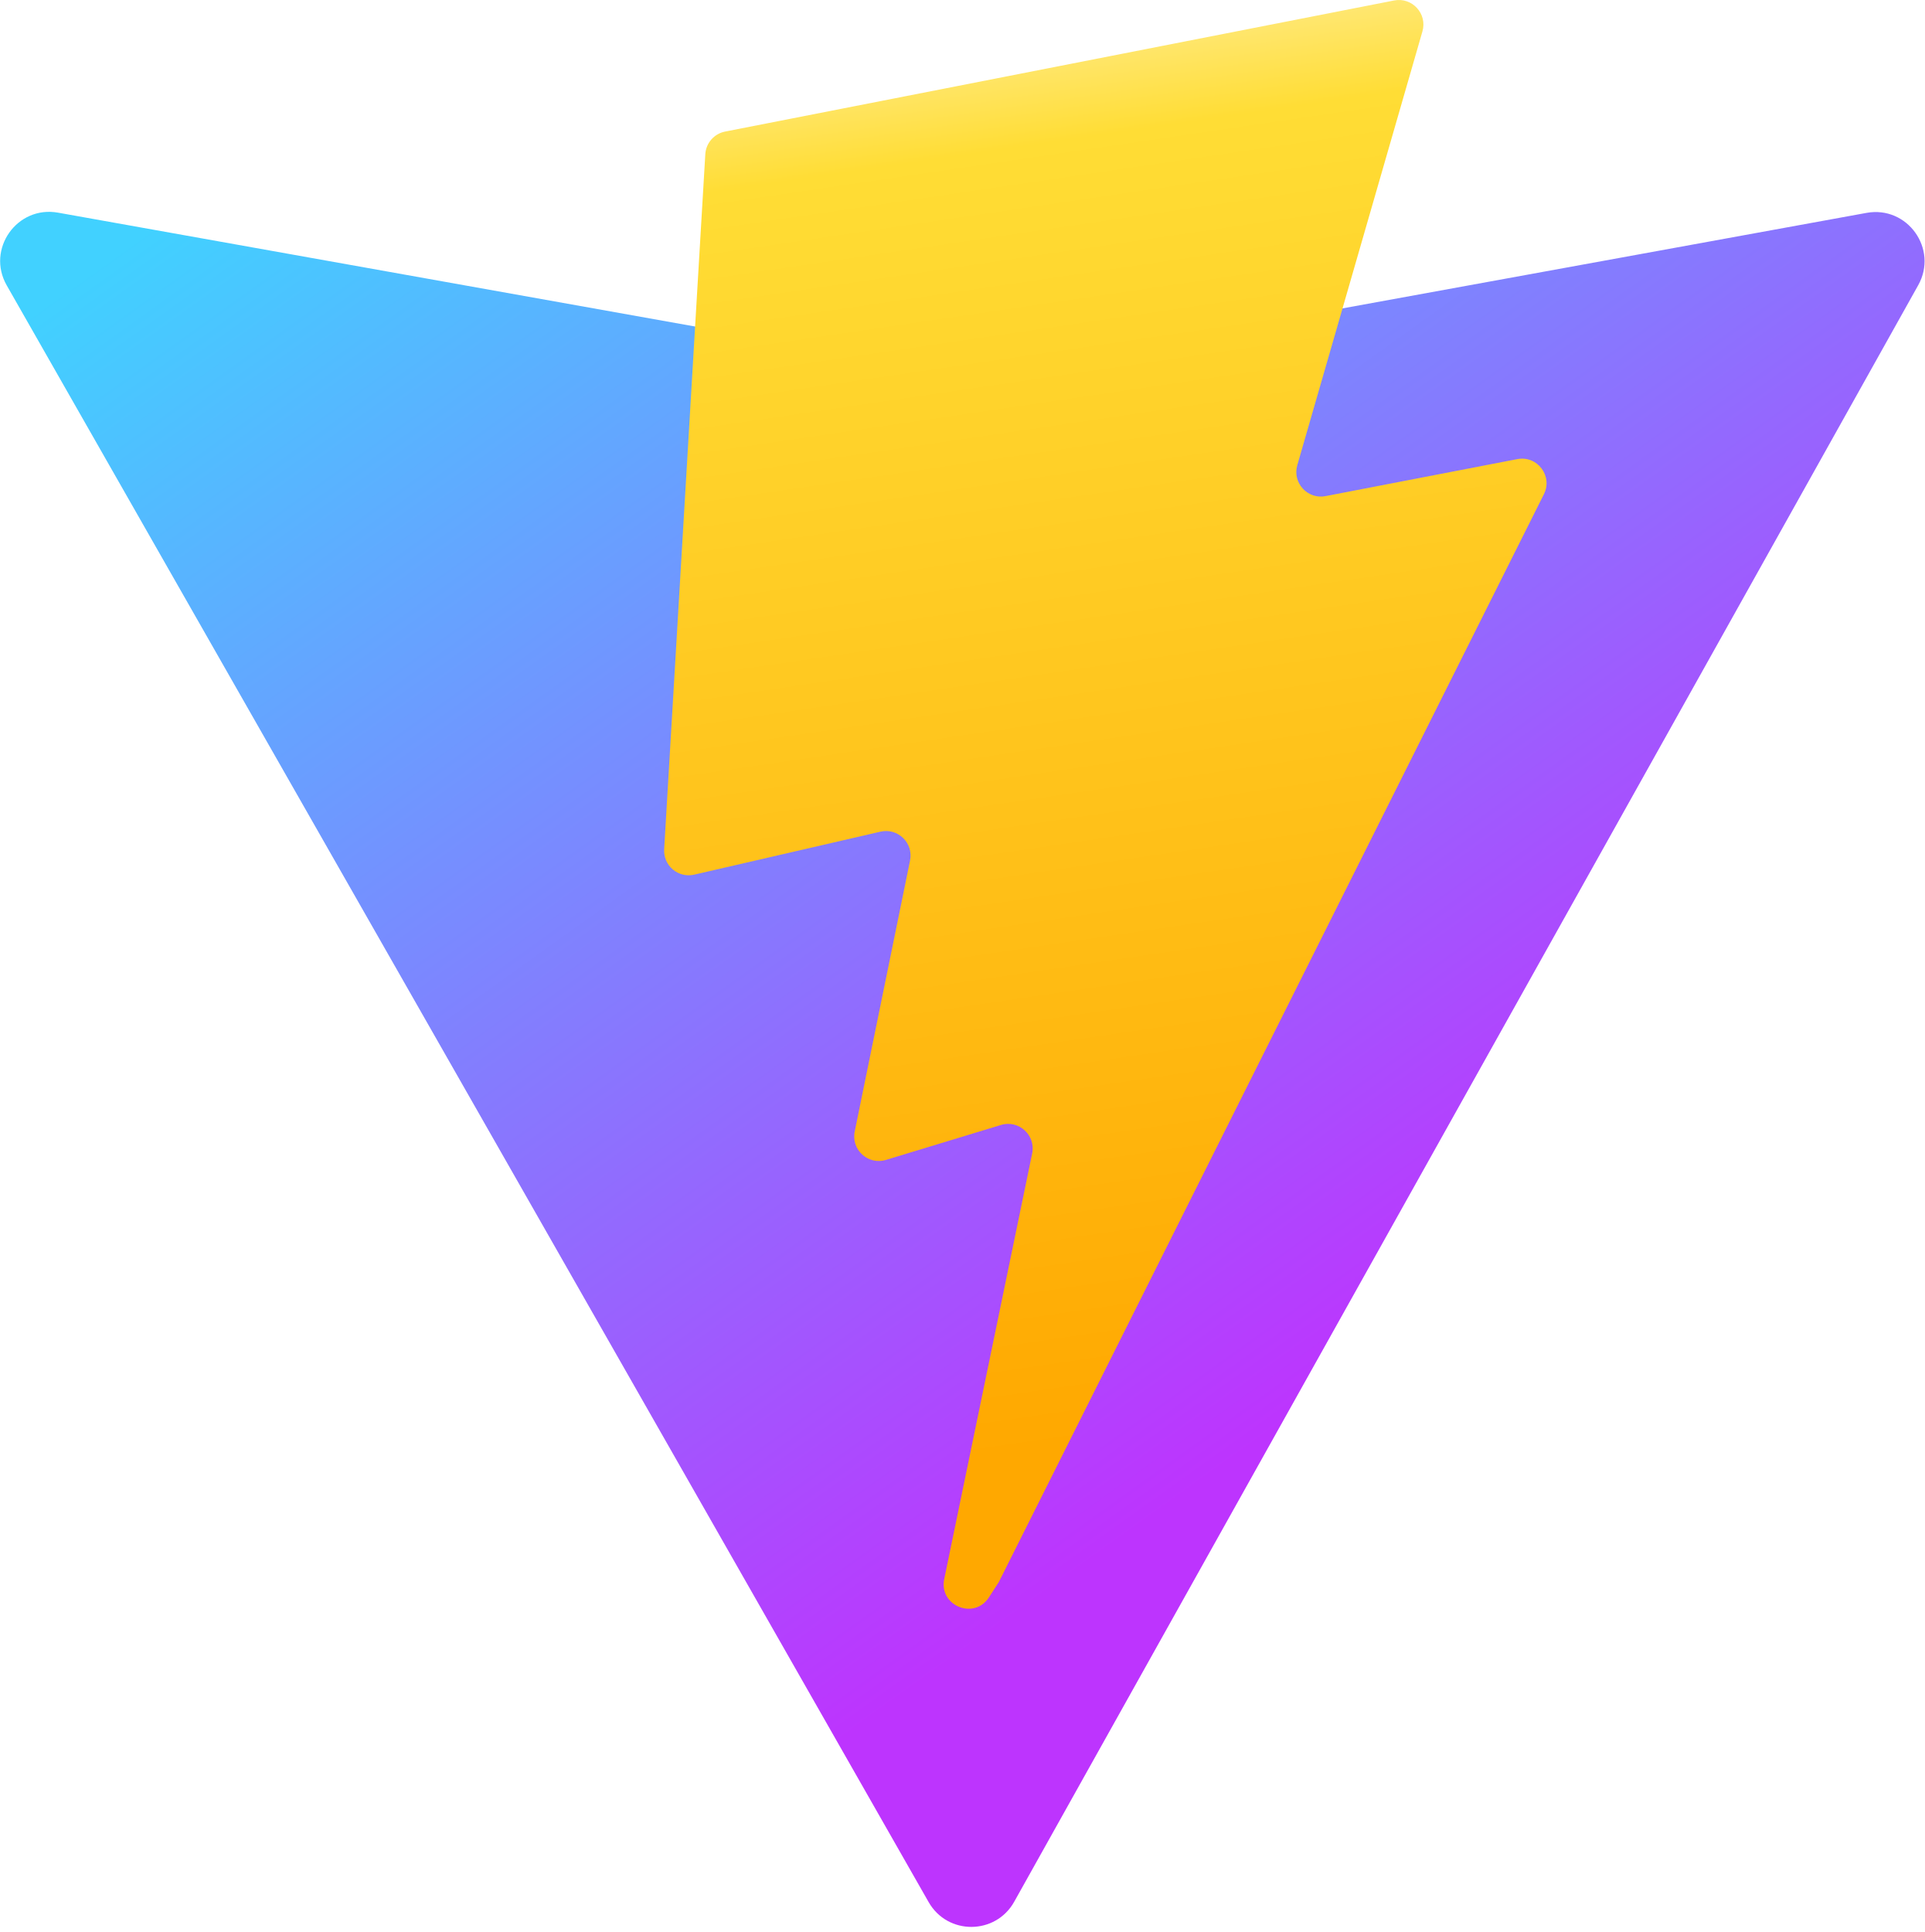
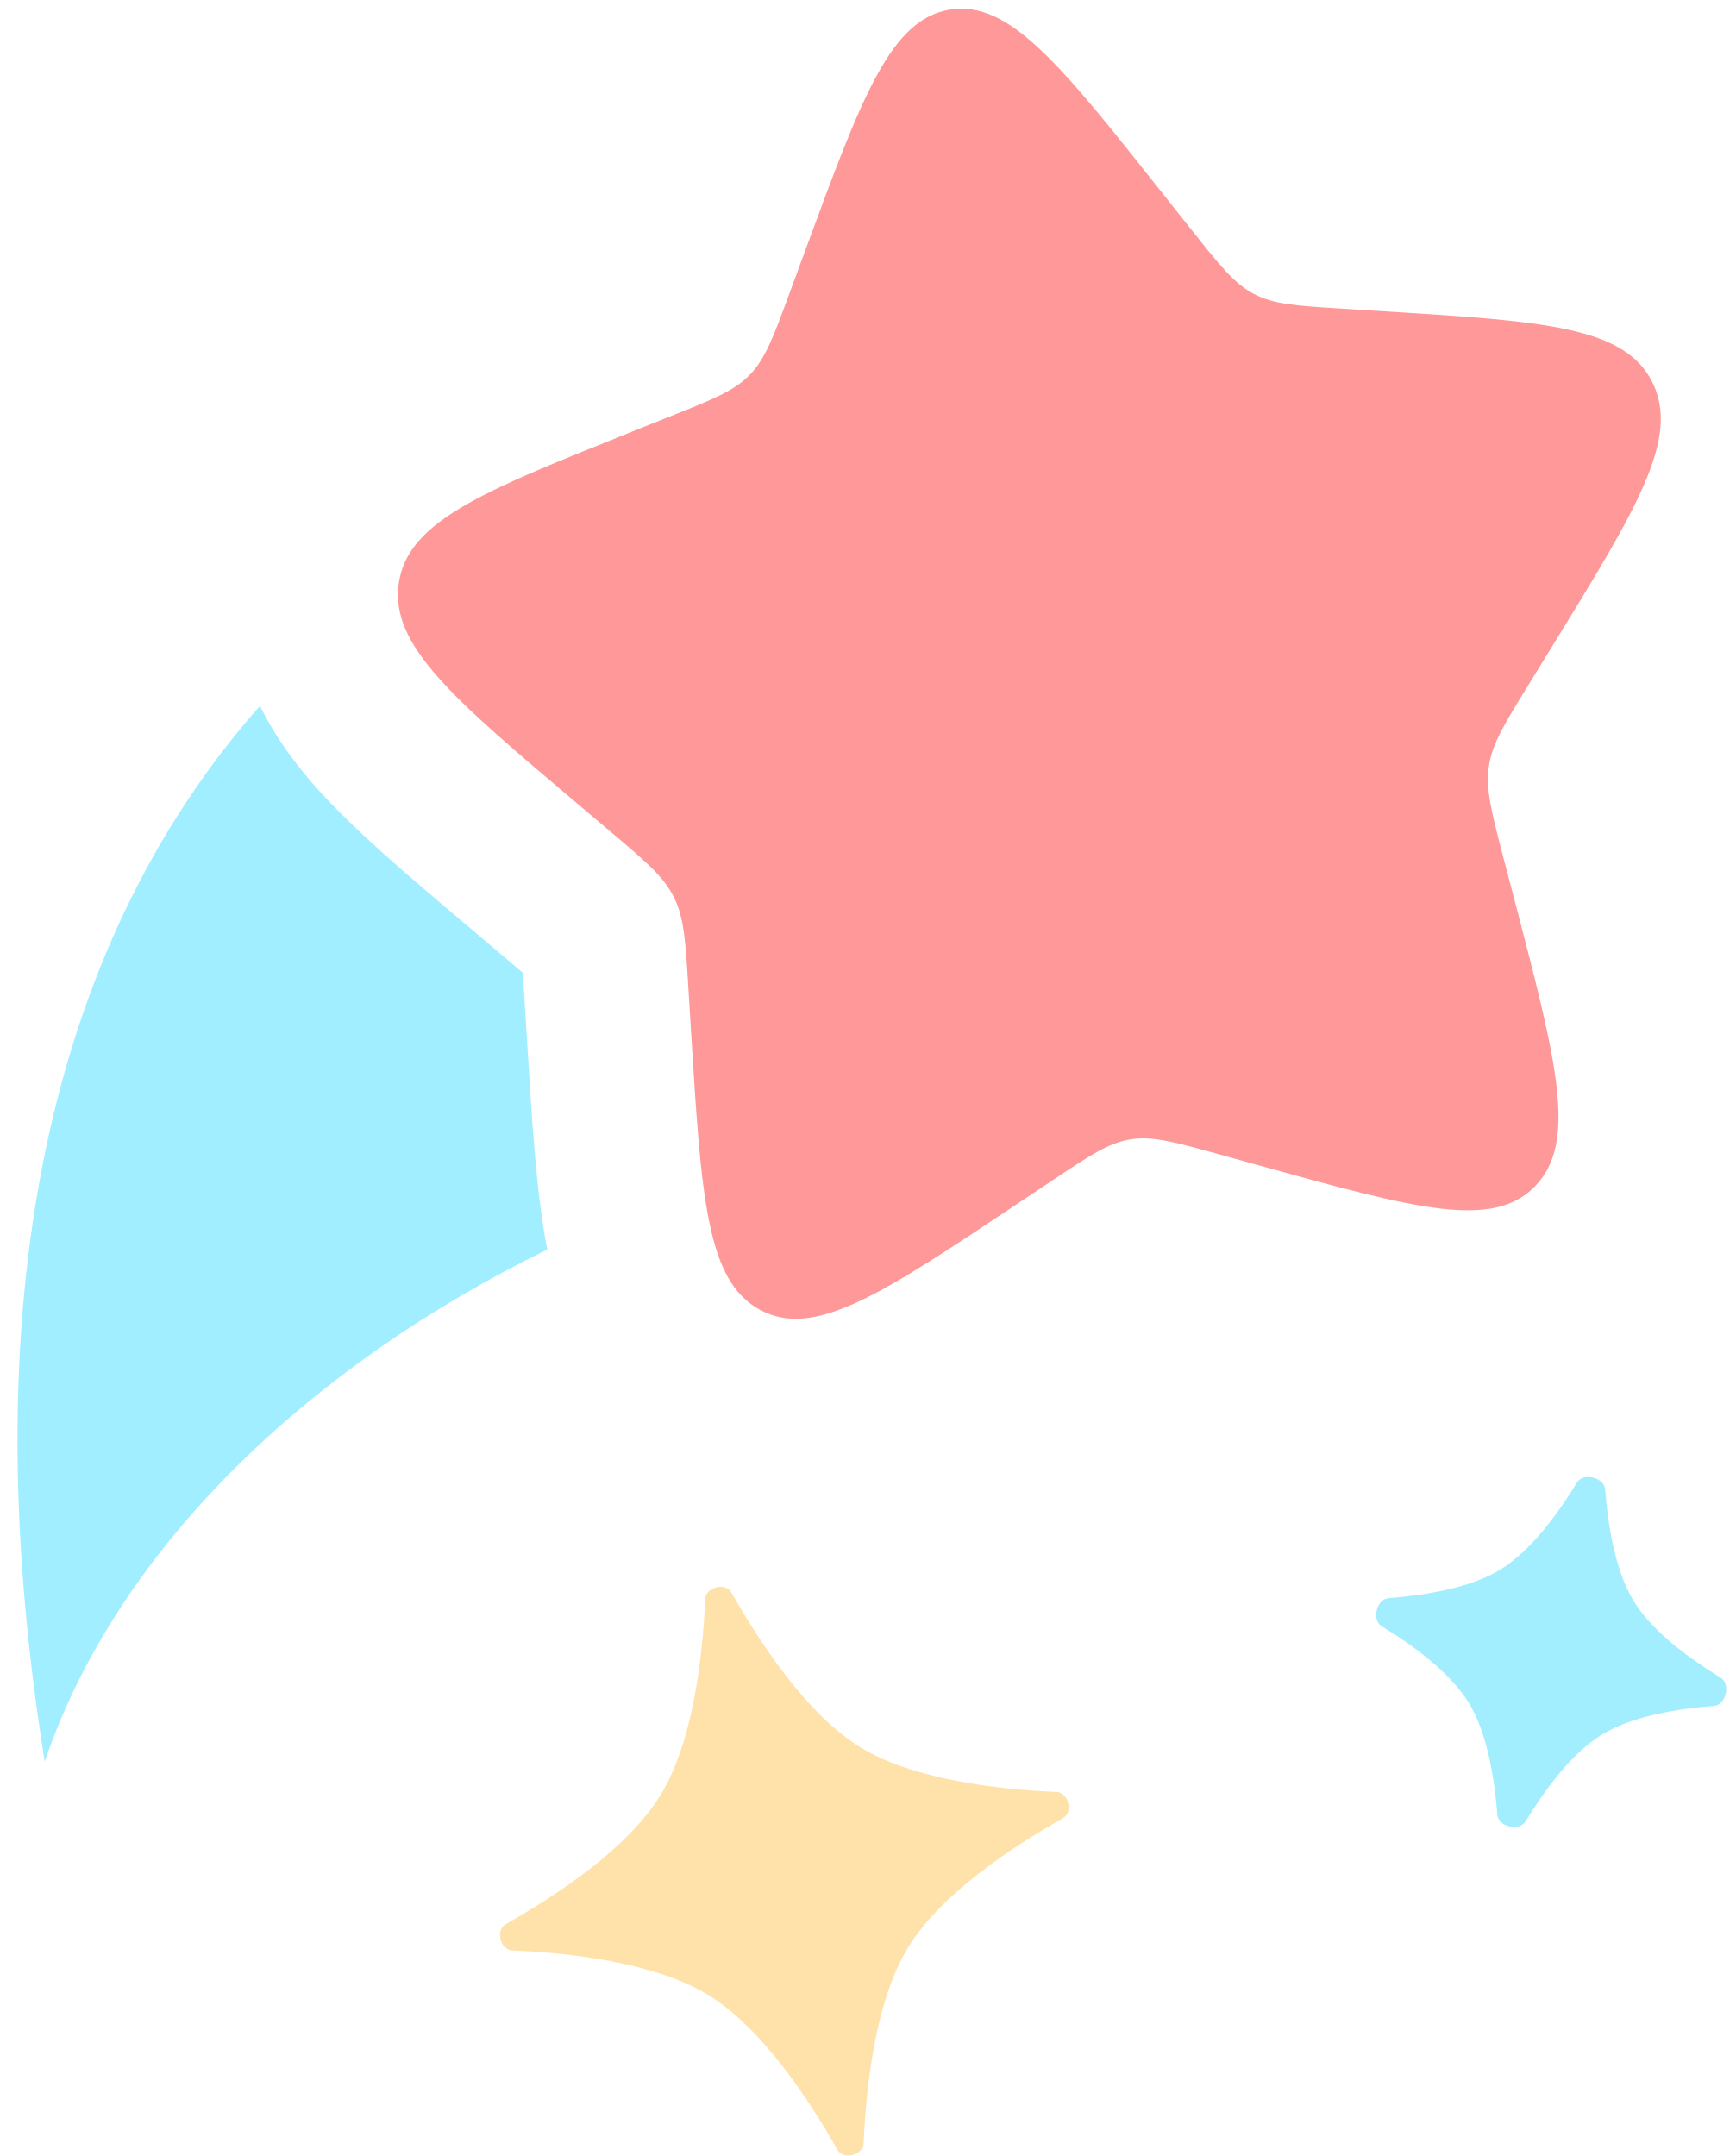
- <svg xmlns="http://www.w3.org/2000/svg" aria-hidden="true" role="img" class="iconify iconify--logos" width="31.88" height="32" preserveAspectRatio="xMidYMid meet" viewBox="0 0 256 257">
-   <defs>
-     <linearGradient id="IconifyId1813088fe1fbc01fb466" x1="-.828%" x2="57.636%" y1="7.652%" y2="78.411%">
-       <stop offset="0%" stop-color="#41D1FF" />
-       <stop offset="100%" stop-color="#BD34FE" />
-     </linearGradient>
-     <linearGradient id="IconifyId1813088fe1fbc01fb467" x1="43.376%" x2="50.316%" y1="2.242%" y2="89.03%">
-       <stop offset="0%" stop-color="#FFEA83" />
-       <stop offset="8.333%" stop-color="#FFDD35" />
-       <stop offset="100%" stop-color="#FFA800" />
-     </linearGradient>
-   </defs>
-   <path fill="url(#IconifyId1813088fe1fbc01fb466)" d="M255.153 37.938L134.897 252.976c-2.483 4.44-8.862 4.466-11.382.048L.875 37.958c-2.746-4.814 1.371-10.646 6.827-9.67l120.385 21.517a6.537 6.537 0 0 0 2.322-.004l117.867-21.483c5.438-.991 9.574 4.796 6.877 9.62Z" />
-   <path fill="url(#IconifyId1813088fe1fbc01fb467)" d="M185.432.063L96.44 17.501a3.268 3.268 0 0 0-2.634 3.014l-5.474 92.456a3.268 3.268 0 0 0 3.997 3.378l24.777-5.718c2.318-.535 4.413 1.507 3.936 3.838l-7.361 36.047c-.495 2.426 1.782 4.5 4.151 3.78l15.304-4.649c2.372-.72 4.652 1.36 4.15 3.788l-11.698 56.621c-.732 3.542 3.979 5.473 5.943 2.437l1.313-2.028l72.516-144.72c1.215-2.423-.88-5.186-3.54-4.672l-25.505 4.922c-2.396.462-4.435-1.77-3.759-4.114l16.646-57.705c.677-2.35-1.37-4.583-3.769-4.113Z" />
+ <svg xmlns="http://www.w3.org/2000/svg" width="66" height="82" viewBox="0 0 66 82" fill="none">
+   <path d="M26.821 60.813C26.842 60.355 27.596 60.172 27.821 60.572C28.879 62.447 30.679 65.201 32.721 66.455C34.763 67.705 38.038 68.064 40.188 68.155C40.646 68.176 40.825 68.93 40.425 69.155C38.55 70.213 35.8 72.013 34.546 74.055C33.292 76.097 32.938 79.372 32.846 81.522C32.825 81.98 32.067 82.159 31.846 81.759C30.788 79.884 28.988 77.134 26.942 75.88C24.9 74.626 21.625 74.272 19.479 74.18C19.021 74.159 18.837 73.401 19.238 73.18C21.113 72.122 23.867 70.322 25.121 68.276C26.371 66.234 26.729 62.959 26.821 60.813Z" fill="#FFE2AA" />
+   <path opacity="0.5" d="M61.05 56.645C61.013 56.187 60.217 55.995 59.975 56.387C59.258 57.566 58.225 58.983 57.071 59.691C55.921 60.4 54.188 60.675 52.812 60.783C52.354 60.816 52.163 61.616 52.554 61.854C53.729 62.57 55.15 63.604 55.858 64.758C56.567 65.908 56.842 67.645 56.95 69.02C56.983 69.479 57.783 69.666 58.021 69.275C58.737 68.1 59.771 66.679 60.925 65.975C62.075 65.266 63.812 64.987 65.188 64.883C65.646 64.845 65.833 64.049 65.442 63.808C64.267 63.091 62.846 62.058 62.142 60.904C61.433 59.754 61.154 58.02 61.05 56.645Z" fill="#45DCFD" />
+   <path d="M45.263 8.675L44.254 7.4C40.35 2.471 38.4 0.004 36.129 0.367C33.862 0.734 32.775 3.684 30.604 9.588L30.042 11.113C29.425 12.792 29.117 13.63 28.525 14.246C27.933 14.863 27.125 15.184 25.508 15.829L24.038 16.417L23.008 16.834C18.008 18.834 15.492 19.971 15.167 22.18C14.825 24.534 17.208 26.55 21.975 30.579L23.208 31.621C24.567 32.767 25.242 33.342 25.629 34.121C26.021 34.9 26.075 35.8 26.183 37.6L26.283 39.238C26.675 45.571 26.867 48.738 28.929 49.83C30.988 50.921 33.546 49.217 38.663 45.804L39.987 44.921C41.442 43.95 42.167 43.463 43 43.334C43.833 43.2 44.671 43.434 46.358 43.9L47.888 44.325C53.817 45.967 56.779 46.788 58.392 45.109C60.008 43.429 59.204 40.359 57.6 34.221L57.183 32.634C56.729 30.888 56.5 30.017 56.625 29.154C56.75 28.292 57.217 27.534 58.15 26.021L58.996 24.646C62.267 19.329 63.904 16.671 62.846 14.538C61.783 12.413 58.729 12.217 52.621 11.838L51.038 11.738C49.304 11.63 48.438 11.575 47.683 11.175C46.929 10.775 46.375 10.075 45.267 8.675" fill="#FF9898" />
+   <path opacity="0.5" d="M20.812 47.527C11.908 51.877 4.496 58.769 1.7 67.002C-1.433 47.389 2.917 34.723 9.888 26.848C10.488 28.077 11.271 29.093 11.971 29.889C13.429 31.539 15.521 33.306 17.646 35.102L19.175 36.394L19.883 36.998C19.904 37.264 19.925 37.581 19.946 37.985L20.071 40.006C20.238 42.735 20.404 45.398 20.812 47.527Z" fill="#41DDFF" />
</svg>
